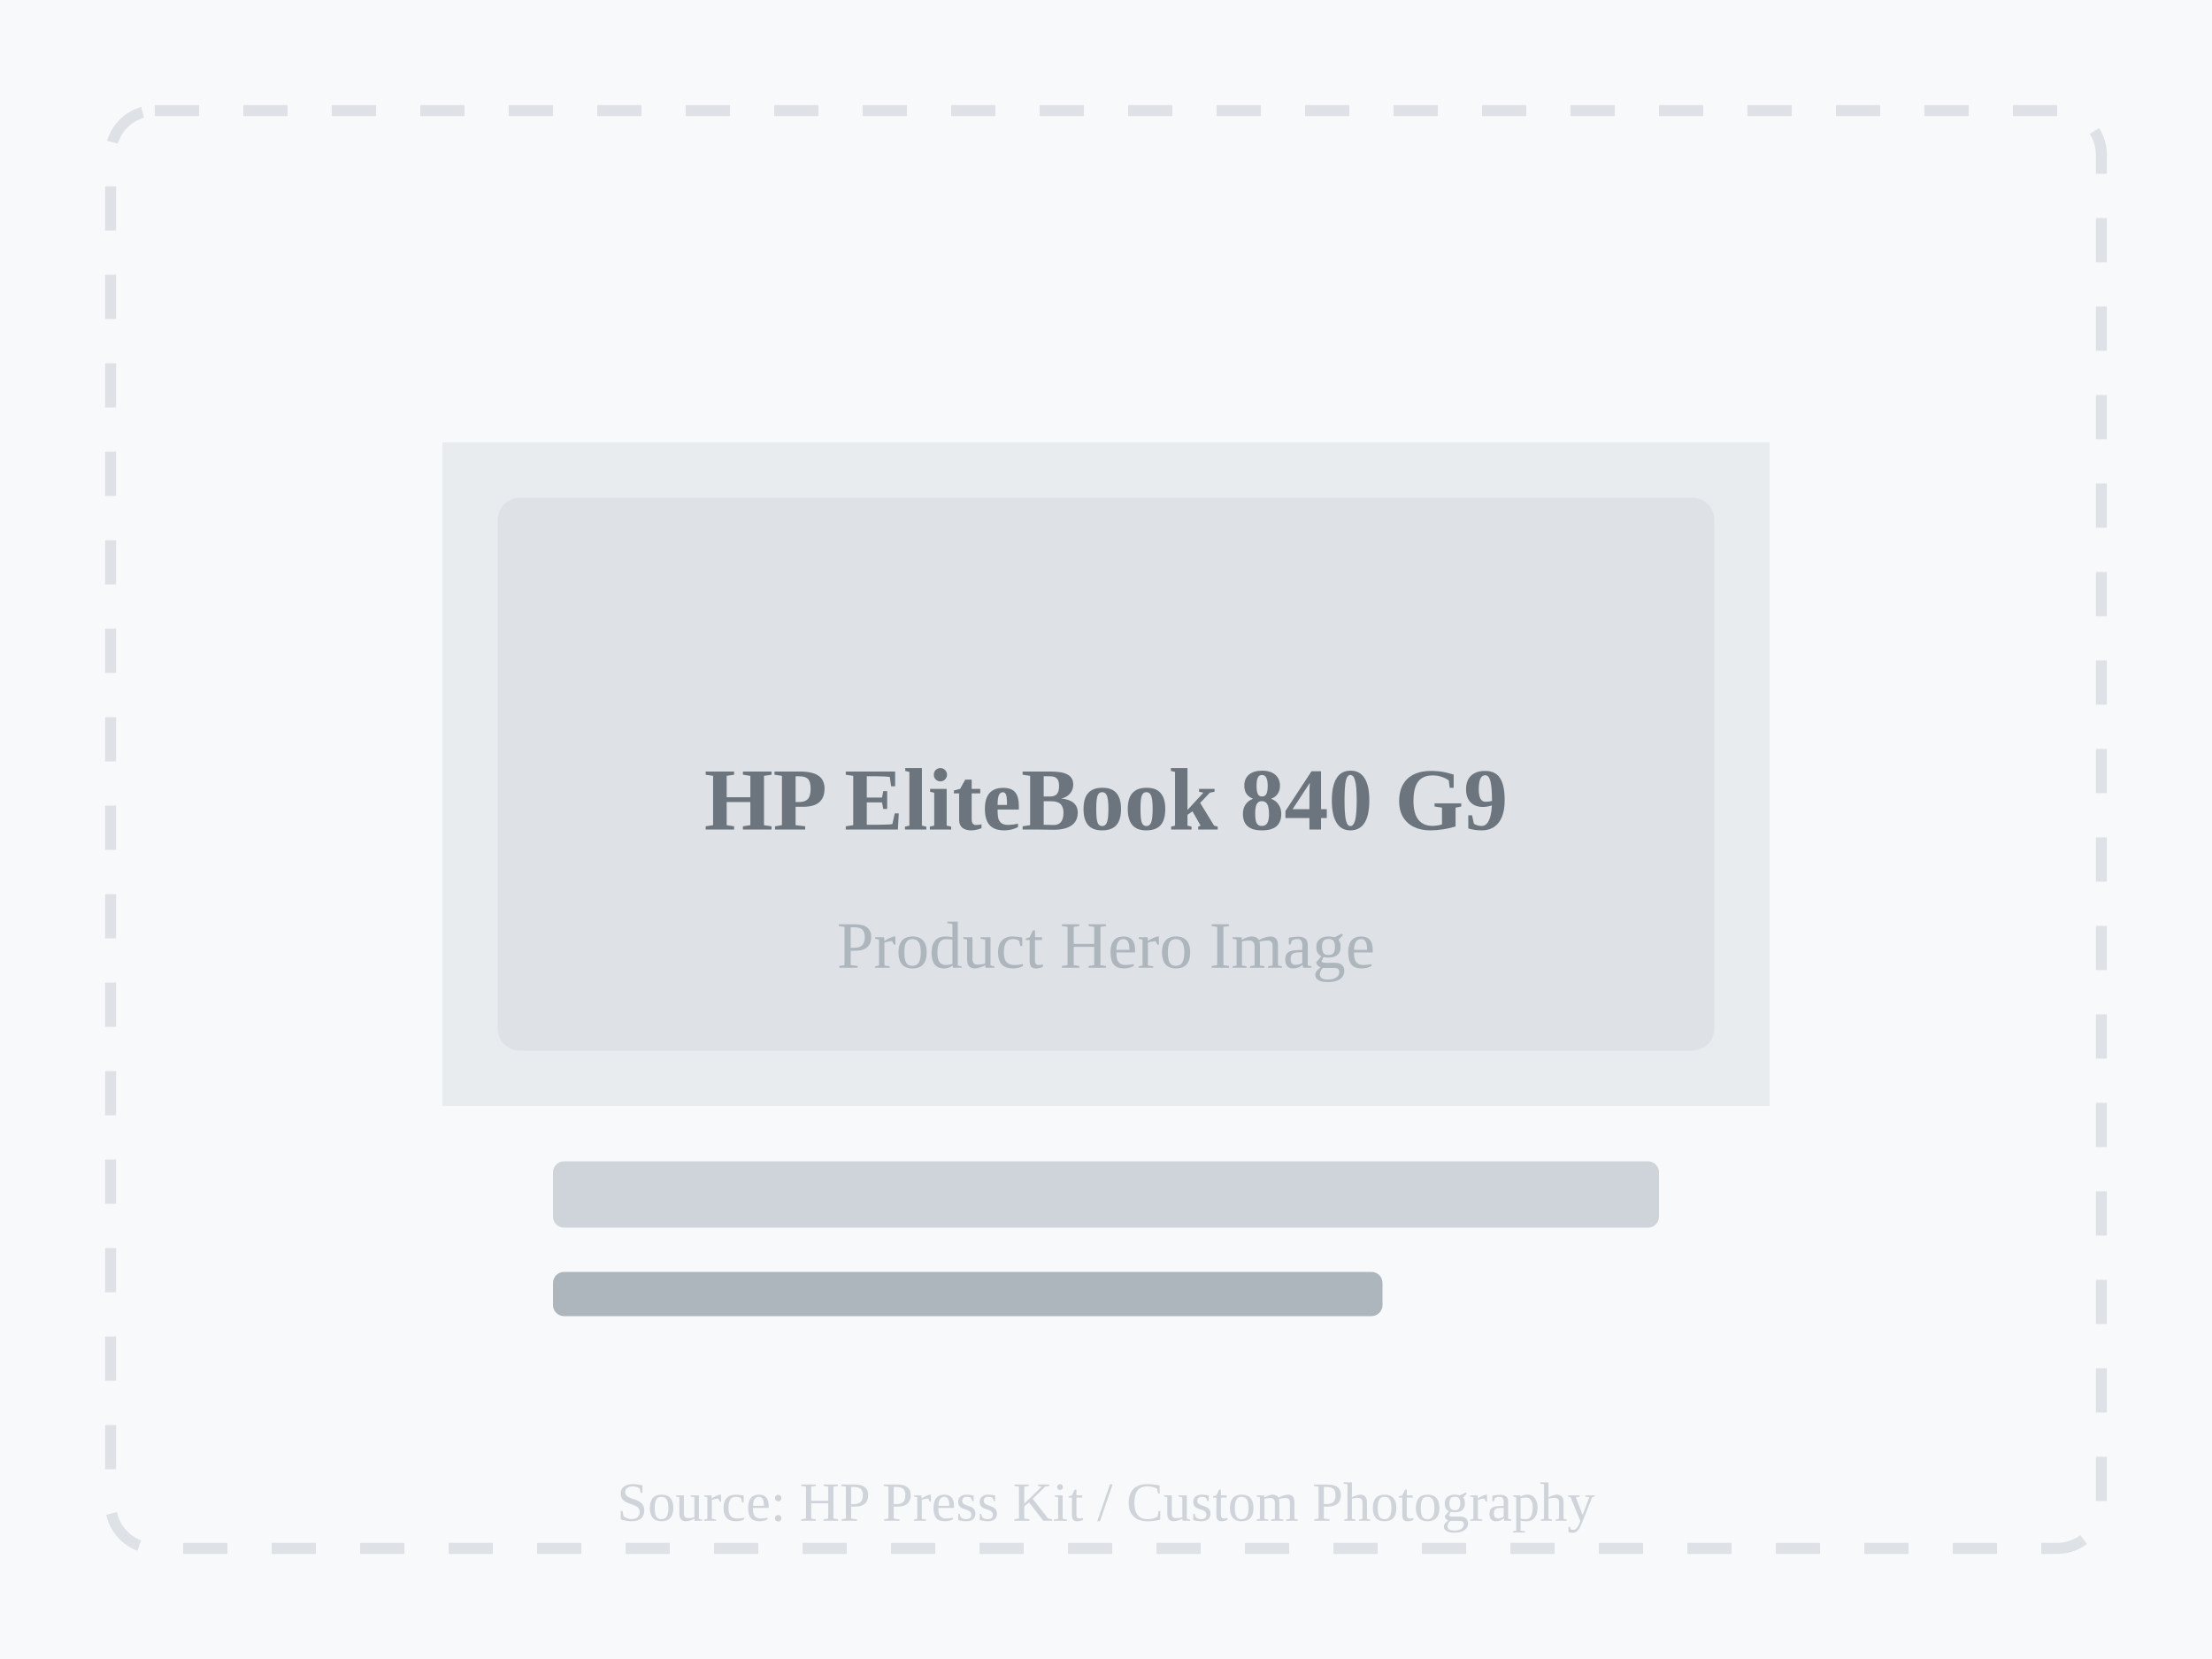
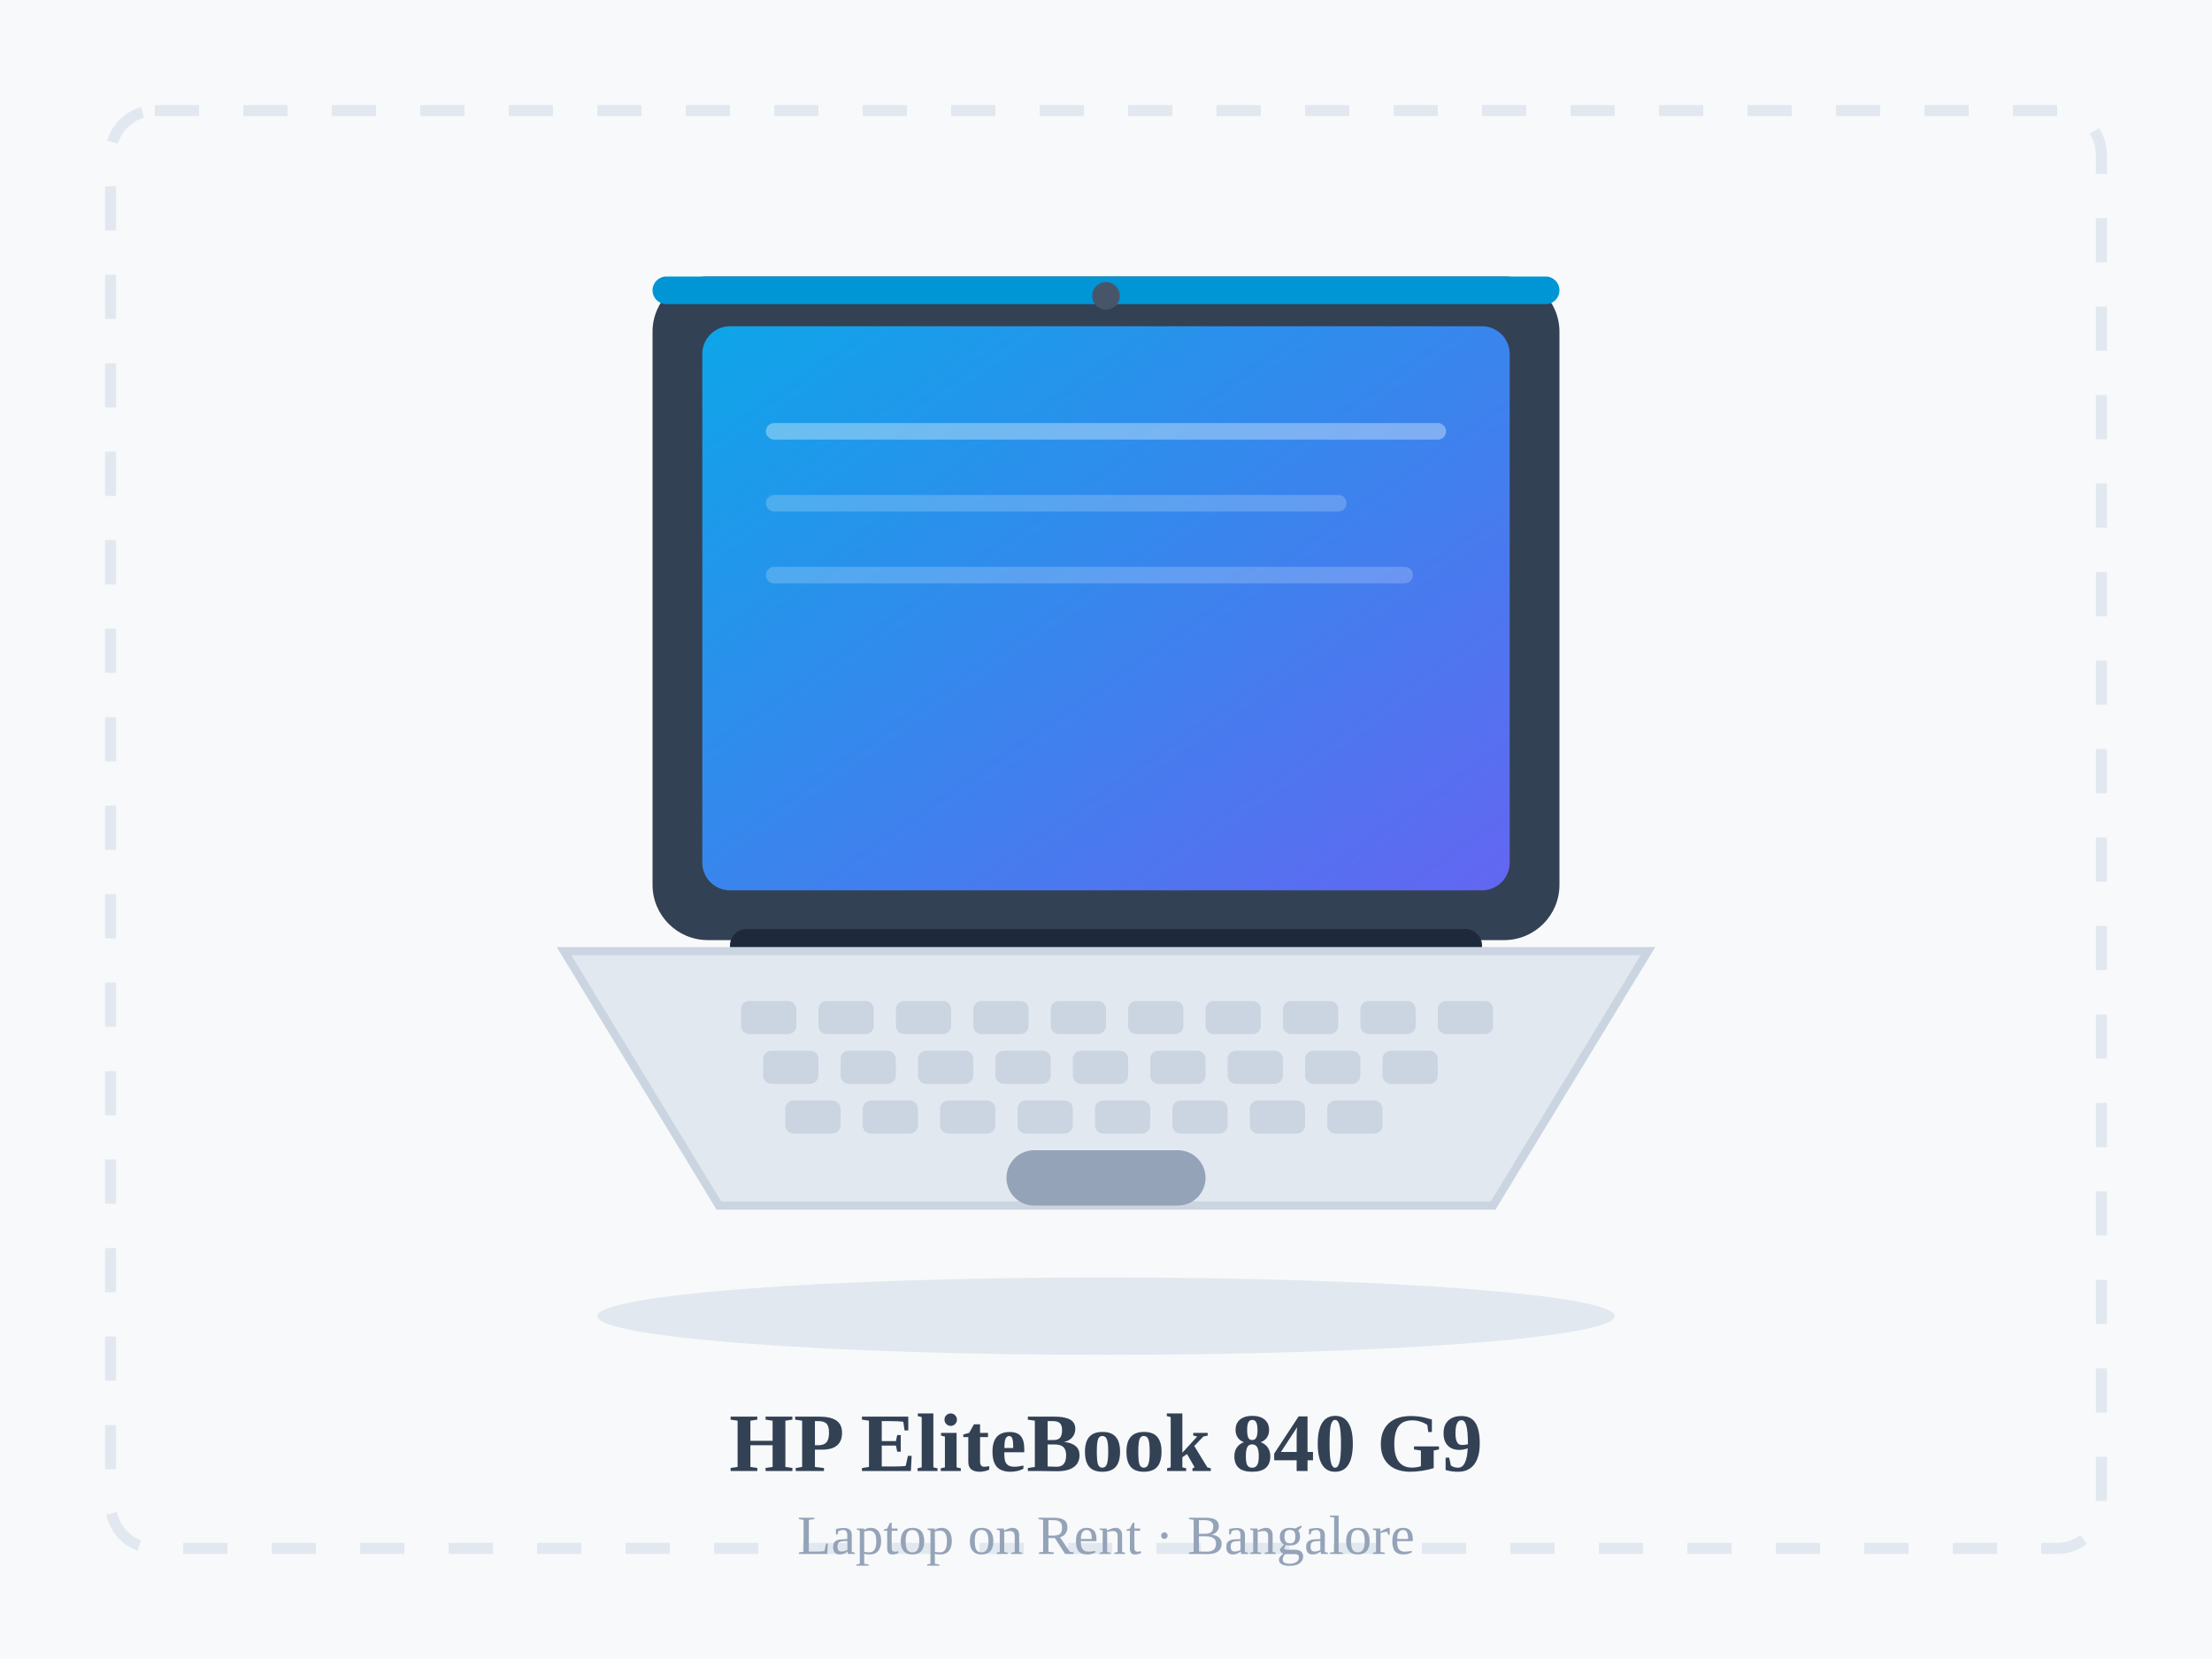
- <svg xmlns="http://www.w3.org/2000/svg" viewBox="0 0 400 300" fill="none" class="product-placeholder">
+ <svg xmlns="http://www.w3.org/2000/svg" viewBox="0 0 400 300" fill="none">
+   <defs>
+     <linearGradient id="scr" x1="0" y1="0" x2="1" y2="1">
+       <stop offset="0" stop-color="#0ea5e9" />
+       <stop offset="1" stop-color="#6366f1" />
+     </linearGradient>
+   </defs>
  <rect width="400" height="300" fill="#f8f9fa" />
-   <rect x="20" y="20" width="360" height="260" rx="8" stroke="#dee2e6" stroke-width="2" stroke-dasharray="8,8" />
-   <path d="M80 80h240v120H80z" fill="#e9ecef" />
-   <rect x="90" y="90" width="220" height="100" rx="4" fill="#dee2e6" />
-   <rect x="100" y="210" width="200" height="12" rx="2" fill="#ced4da" />
-   <rect x="100" y="230" width="150" height="8" rx="2" fill="#adb5bd" />
-   <text x="200" y="150" text-anchor="middle" font-size="16" font-weight="600" fill="#6c757d">HP EliteBook 840 G9</text>
-   <text x="200" y="175" text-anchor="middle" font-size="12" fill="#adb5bd">Product Hero Image</text>
-   <text x="200" y="275" text-anchor="middle" font-size="10" fill="#ced4da">Source: HP Press Kit / Custom Photography</text>
+   <rect x="20" y="20" width="360" height="260" rx="8" stroke="#e2e8f0" stroke-width="2" stroke-dasharray="8,8" />
+   <ellipse cx="200" cy="238" rx="92" ry="7" fill="#e2e8f0" />
+   <g>
+     <rect x="118" y="50" width="164" height="120" rx="10" fill="#334155" />
+     <rect x="118" y="50" width="164" height="5" rx="2.5" fill="#0096d6" />
+     <rect x="127" y="59" width="146" height="102" rx="5" fill="url(#scr)" />
+     <line x1="140" y1="78" x2="260" y2="78" stroke="#ffffff" stroke-opacity="0.35" stroke-width="3" stroke-linecap="round" />
+     <line x1="140" y1="91" x2="242" y2="91" stroke="#ffffff" stroke-opacity="0.2" stroke-width="3" stroke-linecap="round" />
+     <line x1="140" y1="104" x2="254" y2="104" stroke="#ffffff" stroke-opacity="0.2" stroke-width="3" stroke-linecap="round" />
+     <circle cx="200" cy="53.5" r="2.5" fill="#475569" />
+     <rect x="132" y="168" width="136" height="6" rx="3" fill="#1e293b" />
+   </g>
+   <g>
+     <path d="M102 172h196l-28 46H130z" fill="#e2e8f0" stroke="#cbd5e1" stroke-width="1.5" />
+     <g fill="#cbd5e1">
+       <rect x="134" y="181" width="10" height="6" rx="1.5" />
+       <rect x="148" y="181" width="10" height="6" rx="1.5" />
+       <rect x="162" y="181" width="10" height="6" rx="1.5" />
+       <rect x="176" y="181" width="10" height="6" rx="1.5" />
+       <rect x="190" y="181" width="10" height="6" rx="1.5" />
+       <rect x="204" y="181" width="10" height="6" rx="1.5" />
+       <rect x="218" y="181" width="10" height="6" rx="1.5" />
+       <rect x="232" y="181" width="10" height="6" rx="1.5" />
+       <rect x="246" y="181" width="10" height="6" rx="1.5" />
+       <rect x="260" y="181" width="10" height="6" rx="1.5" />
+       <rect x="138" y="190" width="10" height="6" rx="1.5" />
+       <rect x="152" y="190" width="10" height="6" rx="1.5" />
+       <rect x="166" y="190" width="10" height="6" rx="1.5" />
+       <rect x="180" y="190" width="10" height="6" rx="1.5" />
+       <rect x="194" y="190" width="10" height="6" rx="1.5" />
+       <rect x="208" y="190" width="10" height="6" rx="1.5" />
+       <rect x="222" y="190" width="10" height="6" rx="1.5" />
+       <rect x="236" y="190" width="10" height="6" rx="1.5" />
+       <rect x="250" y="190" width="10" height="6" rx="1.5" />
+       <rect x="142" y="199" width="10" height="6" rx="1.5" />
+       <rect x="156" y="199" width="10" height="6" rx="1.5" />
+       <rect x="170" y="199" width="10" height="6" rx="1.5" />
+       <rect x="184" y="199" width="10" height="6" rx="1.5" />
+       <rect x="198" y="199" width="10" height="6" rx="1.5" />
+       <rect x="212" y="199" width="10" height="6" rx="1.5" />
+       <rect x="226" y="199" width="10" height="6" rx="1.5" />
+       <rect x="240" y="199" width="10" height="6" rx="1.5" />
+     </g>
+     <rect x="182" y="208" width="36" height="10" rx="5" fill="#94a3b8" />
+   </g>
+   <text x="200" y="266" text-anchor="middle" font-size="15" font-weight="700" fill="#334155">HP EliteBook 840 G9</text>
+   <text x="200" y="281" text-anchor="middle" font-size="10" fill="#94a3b8">Laptop on Rent · Bangalore</text>
</svg>
